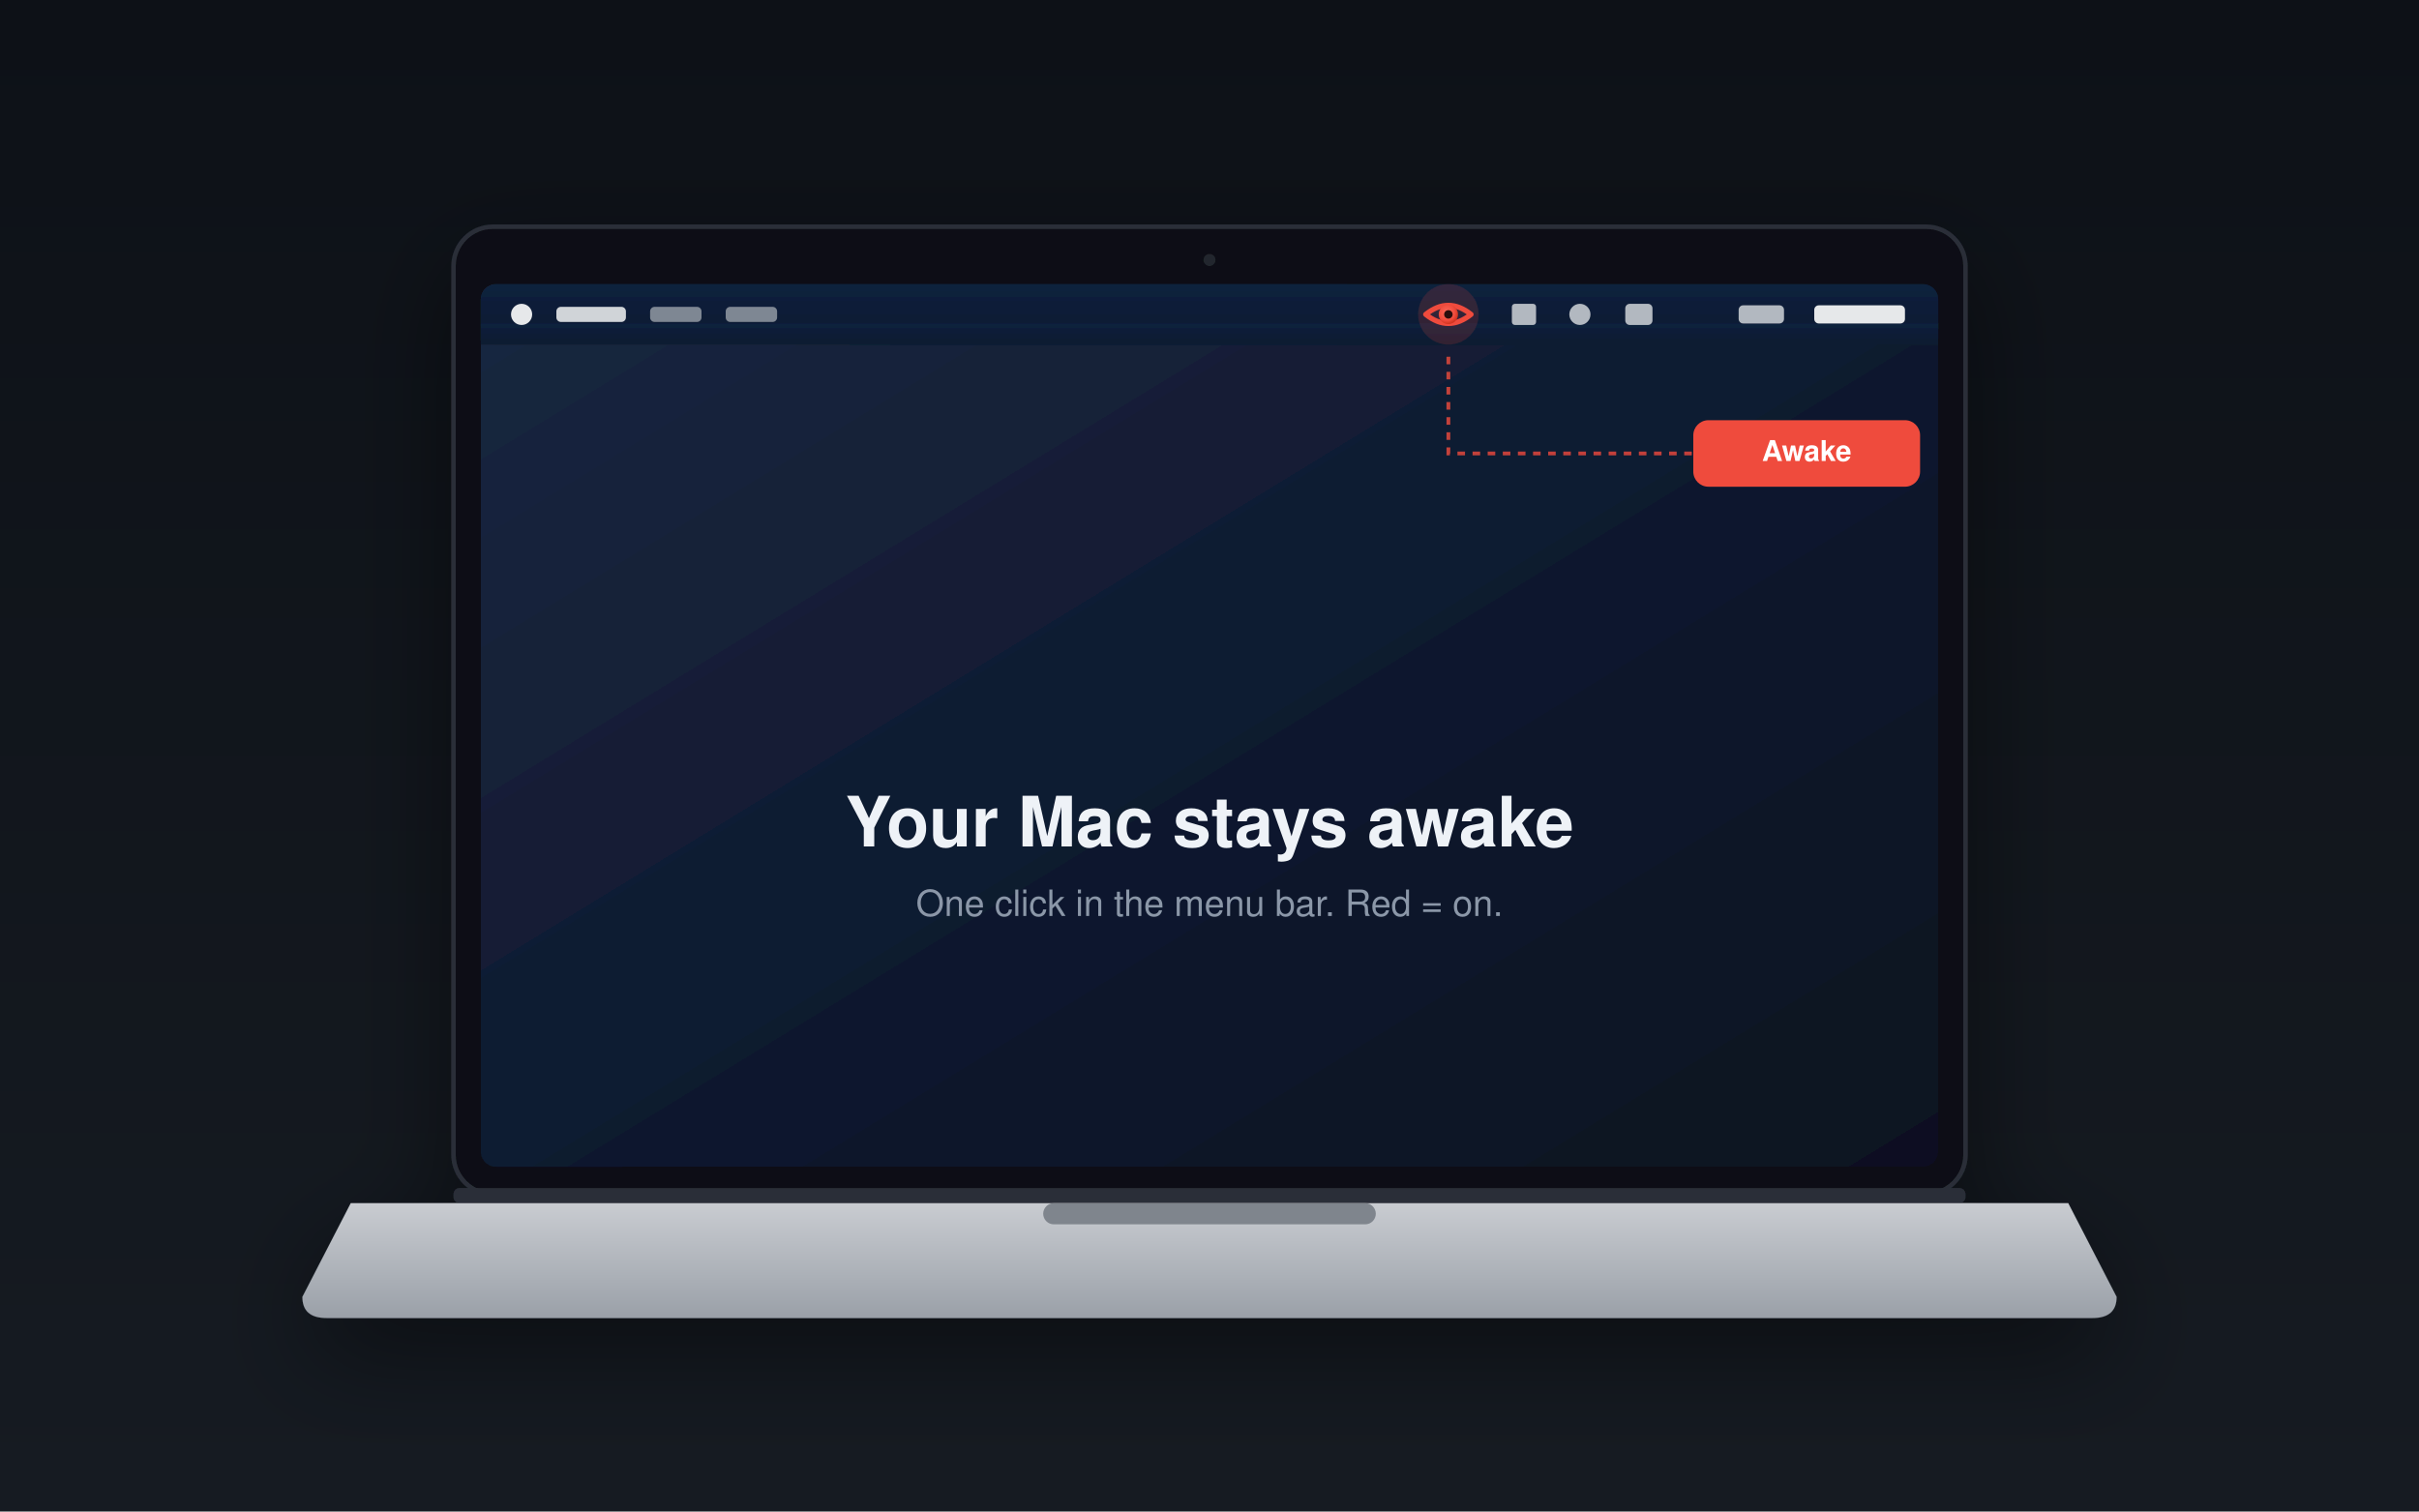
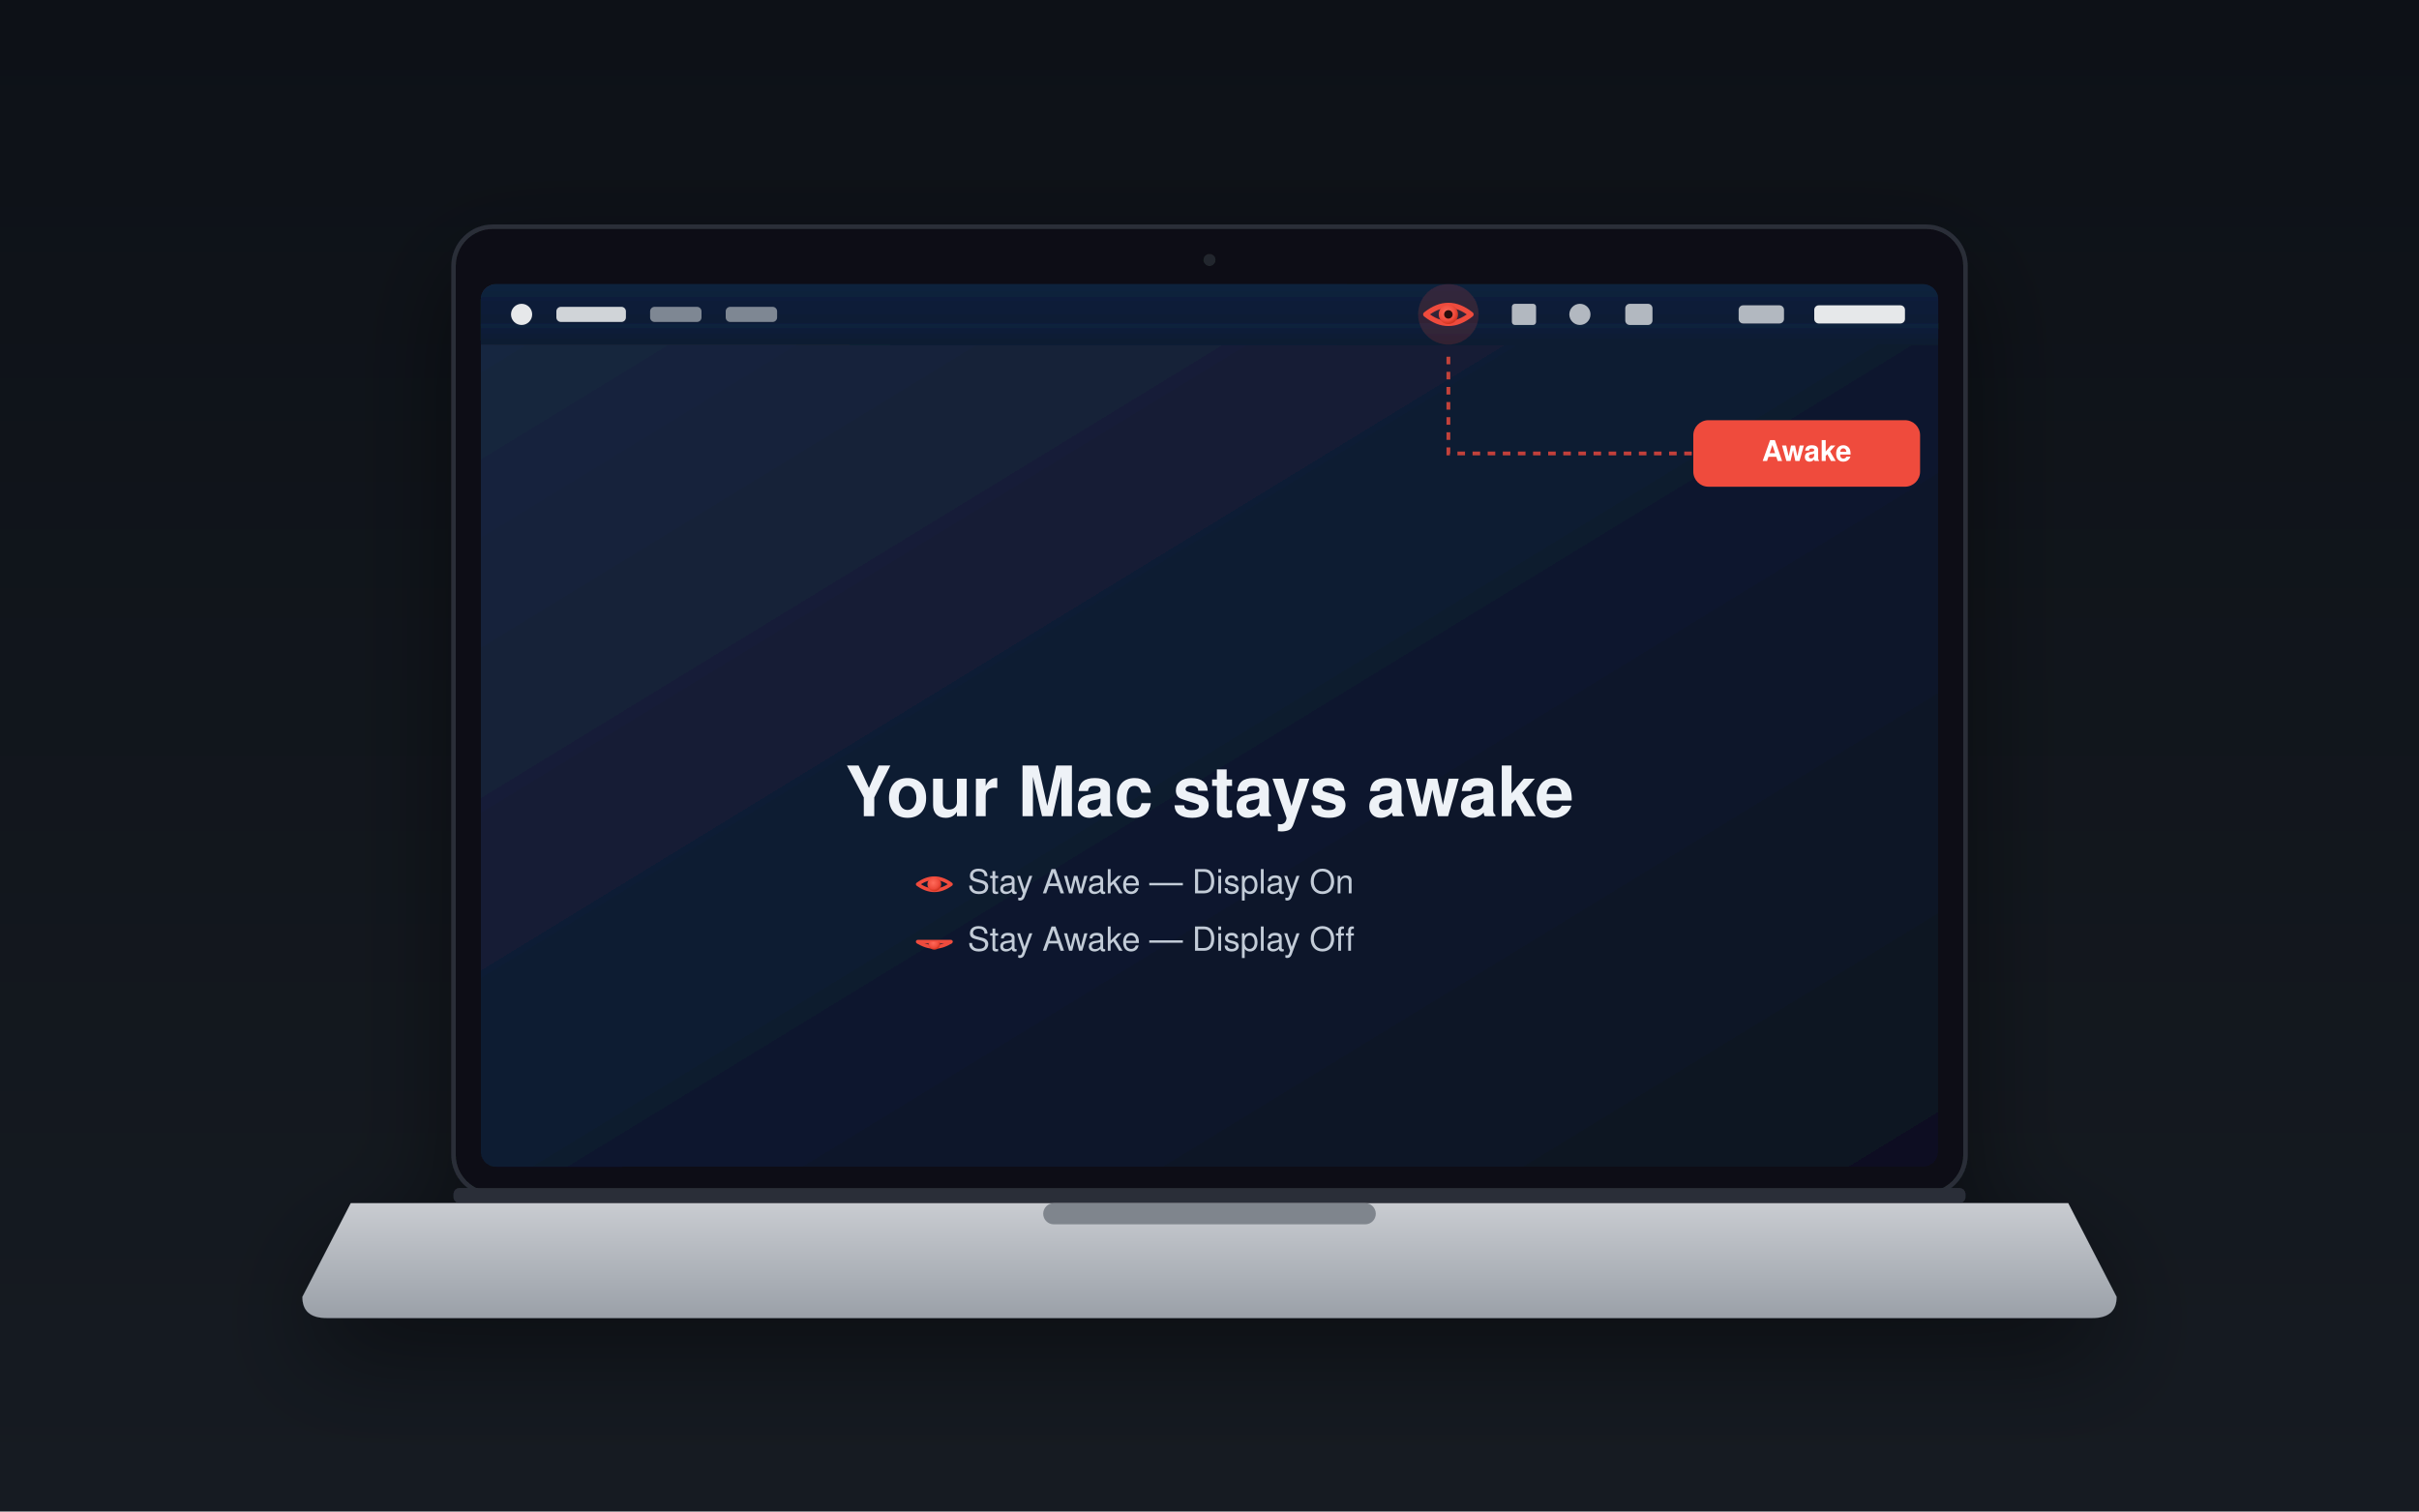
<svg xmlns="http://www.w3.org/2000/svg" width="1600" height="1000" viewBox="0 0 1600 1000">
  <defs>
    <linearGradient id="page" x1="0" y1="0" x2="0" y2="1">
      <stop offset="0" stop-color="#0d1117" />
      <stop offset="1" stop-color="#161b22" />
    </linearGradient>
    <linearGradient id="wall" x1="0" y1="0" x2="1" y2="1">
      <stop offset="0" stop-color="#1a2740" />
      <stop offset="0.5" stop-color="#0f1a30" />
      <stop offset="1" stop-color="#0a1120" />
    </linearGradient>
    <linearGradient id="bar" x1="0" y1="0" x2="0" y2="1">
      <stop offset="0" stop-color="#11213d" />
      <stop offset="1" stop-color="#0d1a30" />
    </linearGradient>
    <linearGradient id="alu" x1="0" y1="0" x2="0" y2="1">
      <stop offset="0" stop-color="#c9ccd1" />
      <stop offset="1" stop-color="#9aa0a8" />
    </linearGradient>
    <radialGradient id="iris" cx="0.42" cy="0.4" r="0.6">
      <stop offset="0" stop-color="#ff6a5a" />
      <stop offset="0.7" stop-color="#ef4b3c" />
      <stop offset="1" stop-color="#d0331f" />
    </radialGradient>
    <filter id="sh" x="-20%" y="-20%" width="140%" height="140%">
      <feDropShadow dx="0" dy="24" stdDeviation="34" flood-color="#000" flood-opacity="0.45" />
    </filter>
  </defs>
  <rect width="1600" height="1000" fill="url(#page)" />
  <g filter="url(#sh)">
    <rect x="300" y="150" width="1000" height="640" rx="26" fill="#0b0d12" stroke="#2b2f38" stroke-width="3" />
    <circle cx="800" cy="172" r="4" fill="#22262e" />
    <rect x="318" y="188" width="964" height="584" rx="10" fill="url(#wall)" />
    <rect x="318" y="188" width="964" height="40" rx="10" fill="url(#bar)" />
    <rect x="318" y="214" width="964" height="14" fill="url(#bar)" />
    <circle cx="345" cy="208" r="7" fill="#e6e8ea" />
    <rect x="368" y="203" width="46" height="10" rx="3" fill="#e6e8ea" opacity="0.9" />
    <rect x="430" y="203" width="34" height="10" rx="3" fill="#aeb3ba" opacity="0.7" />
    <rect x="480" y="203" width="34" height="10" rx="3" fill="#aeb3ba" opacity="0.7" />
    <g fill="#cfd3d8" opacity="0.85">
      <rect x="1000" y="201" width="16" height="14" rx="2" />
      <circle cx="1045" cy="208" r="7" />
      <rect x="1075" y="201" width="18" height="14" rx="3" />
      <rect x="1150" y="202" width="30" height="12" rx="3" />
    </g>
    <rect x="1200" y="202" width="60" height="12" rx="3" fill="#e6e8ea" />
    <g transform="translate(958,208)">
      <circle cx="0" cy="0" r="20" fill="#ef4b3c" opacity="0.16" />
      <path d="M-15 0 Q0 -12 15 0 Q0 12 -15 0 Z" fill="none" stroke="#ef4b3c" stroke-width="3.4" stroke-linejoin="round" />
      <circle cx="0" cy="0" r="6.4" fill="url(#iris)" />
      <circle cx="0" cy="0" r="2.8" fill="#2a0c07" />
    </g>
    <g>
      <path d="M958 236 L958 300 L1120 300" fill="none" stroke="#ef4b3c" stroke-width="2.5" stroke-dasharray="5 5" opacity="0.8" />
      <rect x="1120" y="278" width="150" height="44" rx="10" fill="#ef4b3c" />
      <text x="1195" y="305" font-family="-apple-system,Helvetica,Arial" font-size="19" font-weight="700" fill="#fff" text-anchor="middle">Awake</text>
    </g>
-     <text x="800" y="560" font-family="-apple-system,Helvetica,Arial" font-size="46" font-weight="800" fill="#eef2f7" text-anchor="middle">Your Mac stays awake</text>
-     <text x="800" y="606" font-family="-apple-system,Helvetica,Arial" font-size="24" font-weight="500" fill="#8b97a8" text-anchor="middle">One click in the menu bar. Red = on.</text>
+     <text x="800" y="540" font-family="-apple-system,Helvetica,Arial" font-size="46" font-weight="800" fill="#eef2f7" text-anchor="middle">Your Mac stays awake</text>
+     <g transform="translate(618,585)">
+       <path d="M-11 0 Q0 -8 11 0 Q0 8 -11 0 Z" fill="none" stroke="#ef4b3c" stroke-width="2.4" stroke-linejoin="round" />
+       <circle cx="0" cy="0" r="4.6" fill="url(#iris)" />
+     </g>
+     <text x="640" y="591" font-family="-apple-system,Helvetica,Arial" font-size="22" font-weight="500" fill="#c3ccd8">Stay Awake — Display On</text>
+     <g transform="translate(618,623)">
+       <line x1="-11" y1="0" x2="11" y2="0" stroke="#ef4b3c" stroke-width="2.4" stroke-linecap="round" />
+       <path d="M-11 0 Q0 7 11 0" fill="none" stroke="#ef4b3c" stroke-width="2.4" stroke-linejoin="round" />
+       <clipPath id="heroLid">
+         <rect x="-11" y="0" width="22" height="8" />
+       </clipPath>
+       <circle cx="0" cy="1.5" r="3.8" fill="url(#iris)" clip-path="url(#heroLid)" />
+     </g>
+     <text x="640" y="629" font-family="-apple-system,Helvetica,Arial" font-size="22" font-weight="500" fill="#c3ccd8">Stay Awake — Display Off</text>
    <rect x="300" y="786" width="1000" height="10" rx="4" fill="#2b2f38" />
    <path d="M232 796 L1368 796 L1400 858 Q1400 872 1384 872 L216 872 Q200 872 200 858 Z" fill="url(#alu)" />
    <rect x="690" y="796" width="220" height="14" rx="7" fill="#7f858d" />
  </g>
</svg>
